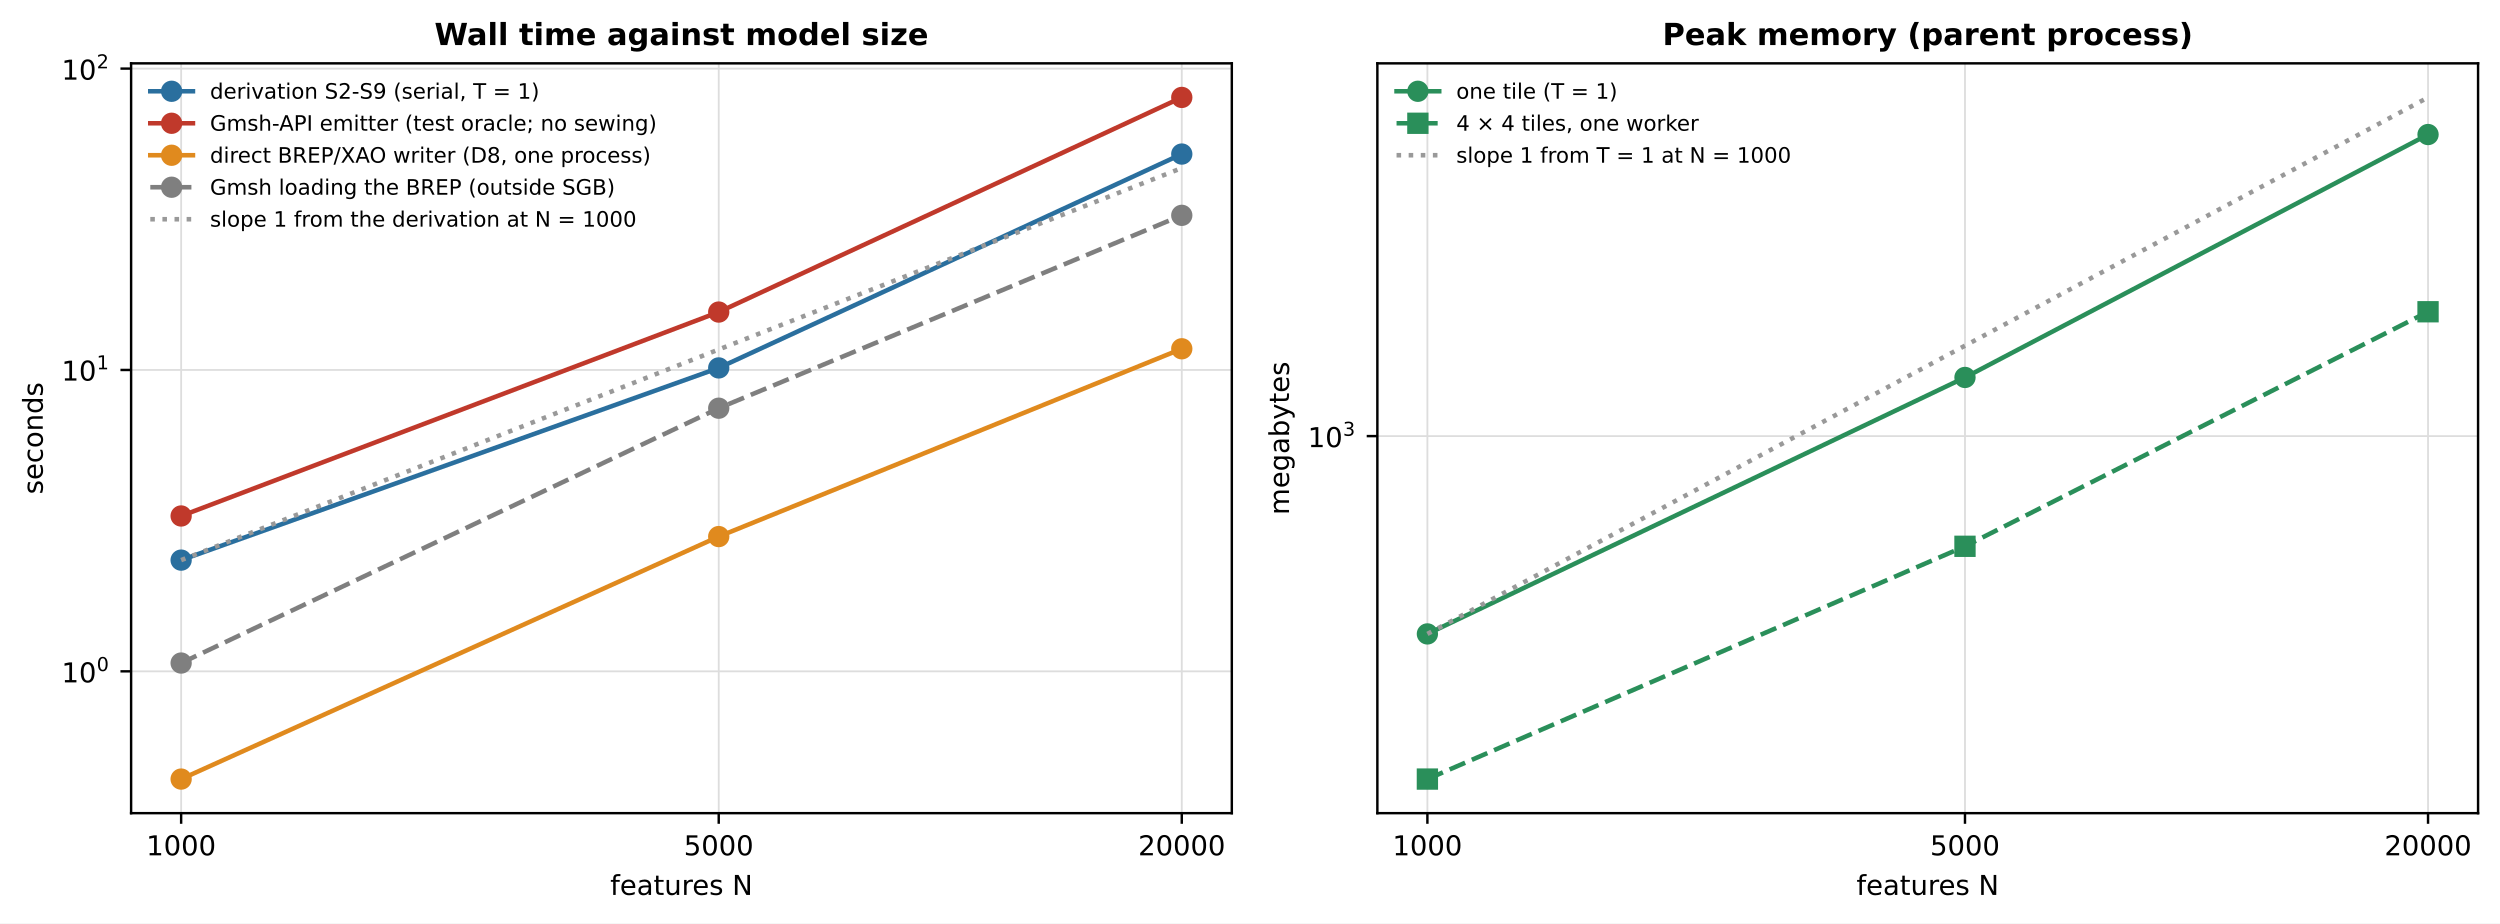
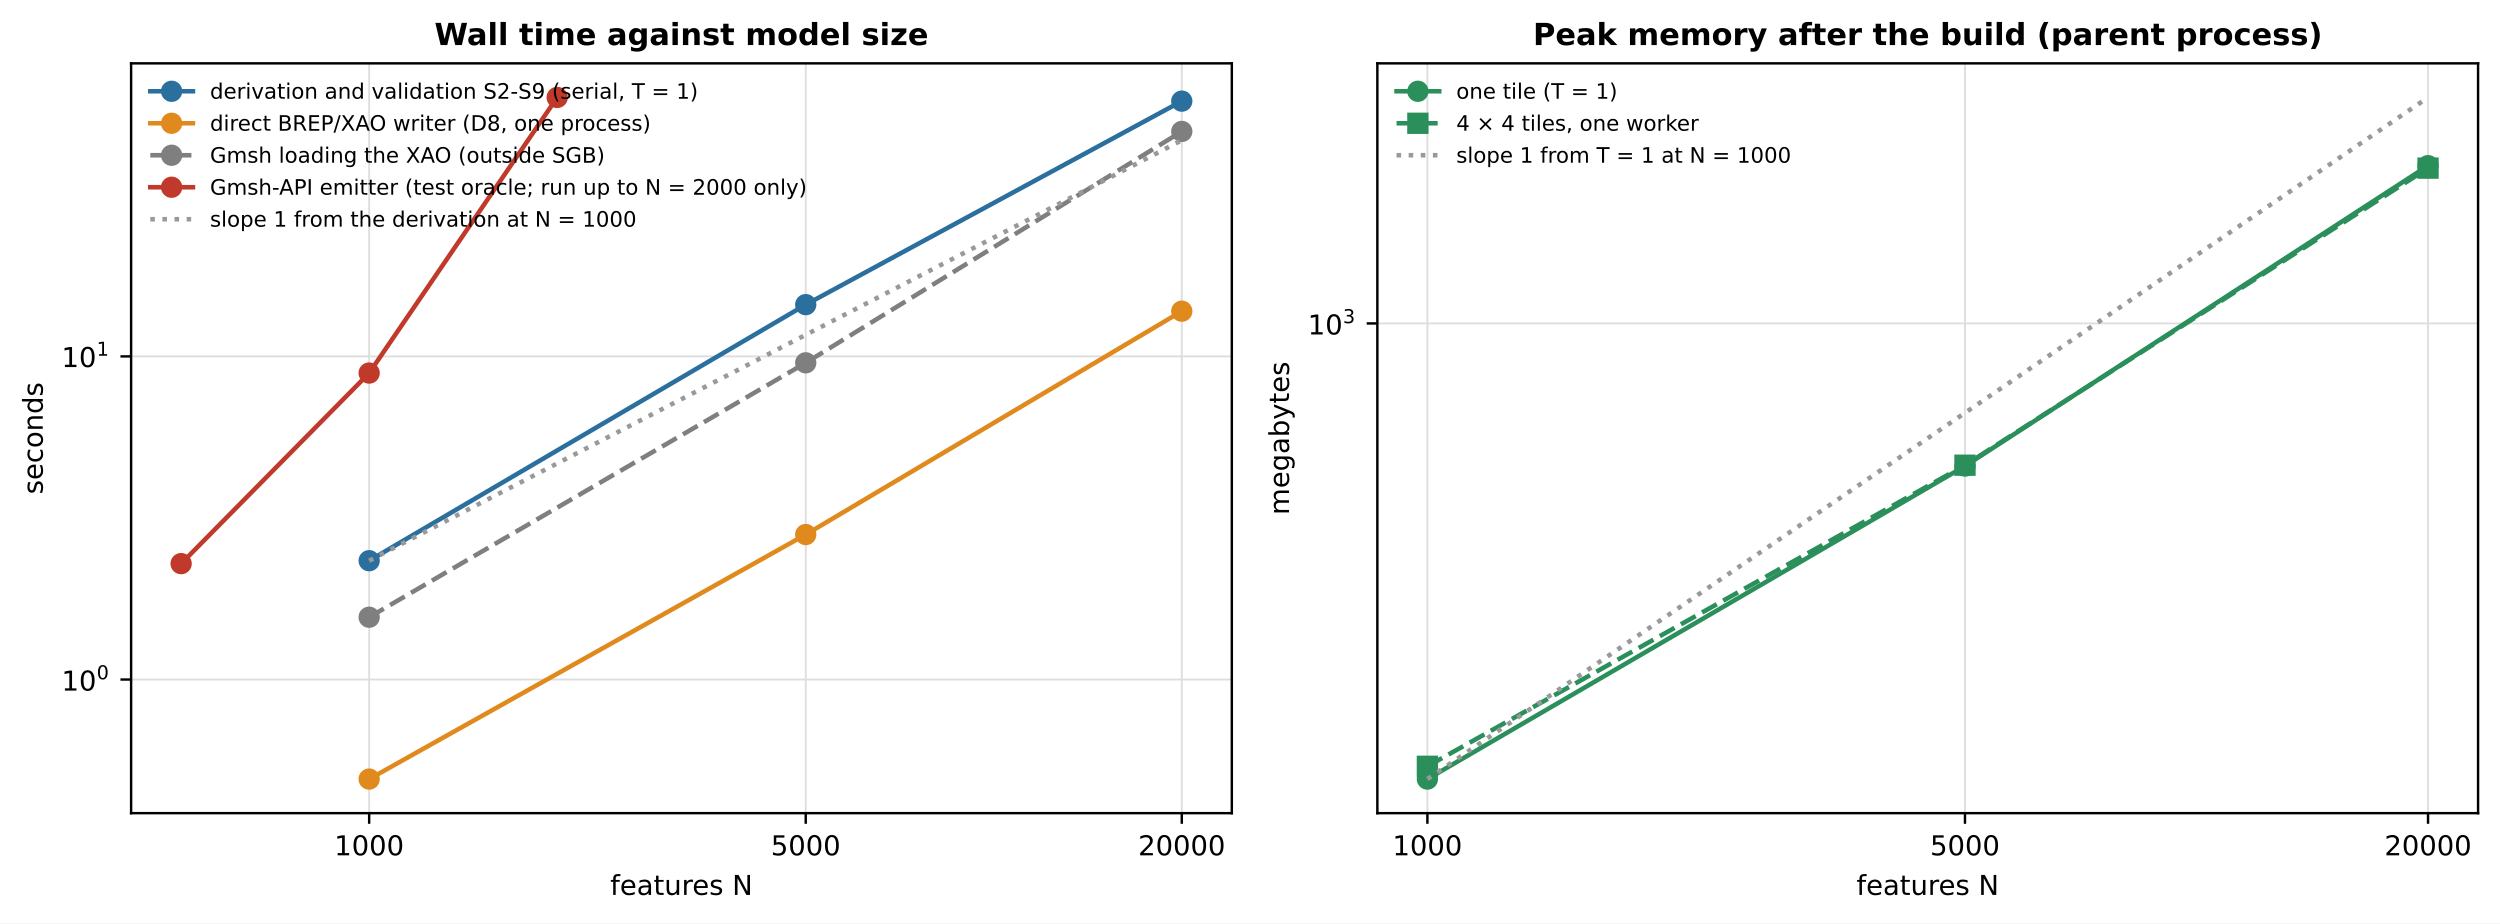
<svg xmlns="http://www.w3.org/2000/svg" xmlns:xlink="http://www.w3.org/1999/xlink" width="820.737pt" height="303.157pt" viewBox="0 0 820.737 303.157" version="1.1">
  <defs>
    <style type="text/css">*{stroke-linejoin: round; stroke-linecap: butt}</style>
  </defs>
  <g id="figure_1">
    <g id="patch_1">
      <path d="M 0 303.157  L 820.737 303.157  L 820.737 0  L 0 0  z " style="fill: #ffffff" />
    </g>
    <g id="axes_1">
      <g id="patch_2">
        <path d="M 43.041 266.956  L 404.397 266.956  L 404.397 20.798  L 43.041 20.798  z " style="fill: #ffffff" />
      </g>
      <g id="matplotlib.axis_1">
        <g id="xtick_1">
          <g id="line2d_1">
-             <path d="M 59.466 266.956  L 59.466 20.798  " clip-path="url(#p32ed7cb474)" style="fill: none; stroke: #dddddd; stroke-width: 0.6; stroke-linecap: square" />
+             <path d="M 121.193 266.956  L 121.193 20.798  " clip-path="url(#p4e8d48bef8)" style="fill: none; stroke: #dddddd; stroke-width: 0.6; stroke-linecap: square" />
          </g>
          <g id="line2d_2">
            <defs>
-               <path id="ma8ace9fded" d="M 0 0  L 0 3.5  " style="stroke: #000000; stroke-width: 0.8" />
+               <path id="me47e3ac407" d="M 0 0  L 0 3.5  " style="stroke: #000000; stroke-width: 0.8" />
            </defs>
            <g>
-               <use xlink:href="#ma8ace9fded" x="59.466" y="266.956" style="stroke: #000000; stroke-width: 0.8" />
+               <use xlink:href="#me47e3ac407" x="121.193" y="266.956" style="stroke: #000000; stroke-width: 0.8" />
            </g>
          </g>
          <g id="text_1">
-             <text style="font-size: 9px; font-family: 'DejaVu Sans', 'Bitstream Vera Sans', 'Computer Modern Sans Serif', 'Lucida Grande', 'Verdana', 'Geneva', 'Lucid', 'Arial', 'Helvetica', 'Avant Garde', sans-serif; text-anchor: middle" x="59.466" y="280.794" transform="rotate(-0 59.46598 280.7942)">1000</text>
+             <text style="font-size: 9px; font-family: 'DejaVu Sans', 'Bitstream Vera Sans', 'Computer Modern Sans Serif', 'Lucida Grande', 'Verdana', 'Geneva', 'Lucid', 'Arial', 'Helvetica', 'Avant Garde', sans-serif; text-anchor: middle" x="121.193" y="280.794" transform="rotate(-0 121.1928 280.7942)">1000</text>
          </g>
        </g>
        <g id="xtick_2">
          <g id="line2d_3">
-             <path d="M 235.954 266.956  L 235.954 20.798  " clip-path="url(#p32ed7cb474)" style="fill: none; stroke: #dddddd; stroke-width: 0.6; stroke-linecap: square" />
+             <path d="M 264.518 266.956  L 264.518 20.798  " clip-path="url(#p4e8d48bef8)" style="fill: none; stroke: #dddddd; stroke-width: 0.6; stroke-linecap: square" />
          </g>
          <g id="line2d_4">
            <g>
-               <use xlink:href="#ma8ace9fded" x="235.954" y="266.956" style="stroke: #000000; stroke-width: 0.8" />
+               <use xlink:href="#me47e3ac407" x="264.518" y="266.956" style="stroke: #000000; stroke-width: 0.8" />
            </g>
          </g>
          <g id="text_2">
-             <text style="font-size: 9px; font-family: 'DejaVu Sans', 'Bitstream Vera Sans', 'Computer Modern Sans Serif', 'Lucida Grande', 'Verdana', 'Geneva', 'Lucid', 'Arial', 'Helvetica', 'Avant Garde', sans-serif; text-anchor: middle" x="235.954" y="280.794" transform="rotate(-0 235.9535 280.7942)">5000</text>
+             <text style="font-size: 9px; font-family: 'DejaVu Sans', 'Bitstream Vera Sans', 'Computer Modern Sans Serif', 'Lucida Grande', 'Verdana', 'Geneva', 'Lucid', 'Arial', 'Helvetica', 'Avant Garde', sans-serif; text-anchor: middle" x="264.518" y="280.794" transform="rotate(-0 264.518 280.7942)">5000</text>
          </g>
        </g>
        <g id="xtick_3">
          <g id="line2d_5">
-             <path d="M 387.972 266.956  L 387.972 20.798  " clip-path="url(#p32ed7cb474)" style="fill: none; stroke: #dddddd; stroke-width: 0.6; stroke-linecap: square" />
+             <path d="M 387.972 266.956  L 387.972 20.798  " clip-path="url(#p4e8d48bef8)" style="fill: none; stroke: #dddddd; stroke-width: 0.6; stroke-linecap: square" />
          </g>
          <g id="line2d_6">
            <g>
-               <use xlink:href="#ma8ace9fded" x="387.972" y="266.956" style="stroke: #000000; stroke-width: 0.8" />
+               <use xlink:href="#me47e3ac407" x="387.972" y="266.956" style="stroke: #000000; stroke-width: 0.8" />
            </g>
          </g>
          <g id="text_3">
            <text style="font-size: 9px; font-family: 'DejaVu Sans', 'Bitstream Vera Sans', 'Computer Modern Sans Serif', 'Lucida Grande', 'Verdana', 'Geneva', 'Lucid', 'Arial', 'Helvetica', 'Avant Garde', sans-serif; text-anchor: middle" x="387.972" y="280.794" transform="rotate(-0 387.9716 280.7942)">20000</text>
          </g>
        </g>
        <g id="text_4">
          <text style="font-size: 9px; font-family: 'DejaVu Sans', 'Bitstream Vera Sans', 'Computer Modern Sans Serif', 'Lucida Grande', 'Verdana', 'Geneva', 'Lucid', 'Arial', 'Helvetica', 'Avant Garde', sans-serif; text-anchor: middle" x="223.719" y="293.795" transform="rotate(-0 223.7188 293.7949)">features N</text>
        </g>
      </g>
      <g id="matplotlib.axis_2">
        <g id="ytick_1">
          <g id="line2d_7">
-             <path d="M 43.041 220.395  L 404.397 220.395  " clip-path="url(#p32ed7cb474)" style="fill: none; stroke: #dddddd; stroke-width: 0.6; stroke-linecap: square" />
+             <path d="M 43.041 223.088  L 404.397 223.088  " clip-path="url(#p4e8d48bef8)" style="fill: none; stroke: #dddddd; stroke-width: 0.6; stroke-linecap: square" />
          </g>
          <g id="line2d_8">
            <defs>
-               <path id="me4c0e5783c" d="M 0 0  L -3.5 0  " style="stroke: #000000; stroke-width: 0.8" />
+               <path id="m1ce83f6307" d="M 0 0  L -3.5 0  " style="stroke: #000000; stroke-width: 0.8" />
            </defs>
            <g>
-               <use xlink:href="#me4c0e5783c" x="43.041" y="220.395" style="stroke: #000000; stroke-width: 0.8" />
+               <use xlink:href="#m1ce83f6307" x="43.041" y="223.088" style="stroke: #000000; stroke-width: 0.8" />
            </g>
          </g>
          <g id="text_5">
-             <g transform="translate(20.2007 224.6247)">
+             <g transform="translate(20.2007 227.3185)">
              <text>
                <tspan x="0" y="-0.602" style="font-size: 9px; font-family: 'DejaVu Sans'">1</tspan>
                <tspan x="5.726" y="-0.602" style="font-size: 9px; font-family: 'DejaVu Sans'">0</tspan>
                <tspan x="11.538" y="-4.319" style="font-size: 6.3px; font-family: 'DejaVu Sans'">0</tspan>
              </text>
            </g>
          </g>
        </g>
        <g id="ytick_2">
          <g id="line2d_9">
-             <path d="M 43.041 121.46  L 404.397 121.46  " clip-path="url(#p32ed7cb474)" style="fill: none; stroke: #dddddd; stroke-width: 0.6; stroke-linecap: square" />
+             <path d="M 43.041 117  L 404.397 117  " clip-path="url(#p4e8d48bef8)" style="fill: none; stroke: #dddddd; stroke-width: 0.6; stroke-linecap: square" />
          </g>
          <g id="line2d_10">
            <g>
-               <use xlink:href="#me4c0e5783c" x="43.041" y="121.46" style="stroke: #000000; stroke-width: 0.8" />
+               <use xlink:href="#m1ce83f6307" x="43.041" y="117" style="stroke: #000000; stroke-width: 0.8" />
            </g>
          </g>
          <g id="text_6">
-             <g transform="translate(20.2007 125.6452)">
+             <g transform="translate(20.2007 121.1853)">
              <text>
                <tspan x="0" y="-0.689" style="font-size: 9px; font-family: 'DejaVu Sans'">1</tspan>
                <tspan x="5.726" y="-0.689" style="font-size: 9px; font-family: 'DejaVu Sans'">0</tspan>
                <tspan x="11.538" y="-4.406" style="font-size: 6.3px; font-family: 'DejaVu Sans'">1</tspan>
              </text>
            </g>
          </g>
        </g>
-         <g id="ytick_3">
-           <g id="line2d_11">
-             <path d="M 43.041 22.526  L 404.397 22.526  " clip-path="url(#p32ed7cb474)" style="fill: none; stroke: #dddddd; stroke-width: 0.6; stroke-linecap: square" />
-           </g>
-           <g id="line2d_12">
-             <g>
-               <use xlink:href="#me4c0e5783c" x="43.041" y="22.526" style="stroke: #000000; stroke-width: 0.8" />
-             </g>
-           </g>
-           <g id="text_7">
-             <g transform="translate(20.2007 26.75572)">
-               <text>
-                 <tspan x="0" y="-0.602" style="font-size: 9px; font-family: 'DejaVu Sans'">1</tspan>
-                 <tspan x="5.726" y="-0.602" style="font-size: 9px; font-family: 'DejaVu Sans'">0</tspan>
-                 <tspan x="11.538" y="-4.319" style="font-size: 6.3px; font-family: 'DejaVu Sans'">2</tspan>
-               </text>
-             </g>
-           </g>
-         </g>
-         <g id="text_8">
+         <g id="text_7">
          <text style="font-size: 9px; font-family: 'DejaVu Sans', 'Bitstream Vera Sans', 'Computer Modern Sans Serif', 'Lucida Grande', 'Verdana', 'Geneva', 'Lucid', 'Arial', 'Helvetica', 'Avant Garde', sans-serif; text-anchor: middle" x="14.039" y="143.877" transform="rotate(-90 14.03859 143.8774)">seconds</text>
        </g>
      </g>
+       <g id="line2d_11">
+         <path d="M 121.193 184.077  L 264.518 100.012  L 387.972 33.202  " clip-path="url(#p4e8d48bef8)" style="fill: none; stroke: #2a6f9e; stroke-width: 1.5; stroke-linecap: square" />
+         <defs>
+           <path id="m3294ed3340" d="M 0 3  C 0.796 3 1.559 2.684 2.121 2.121  C 2.684 1.559 3 0.796 3 0  C 3 -0.796 2.684 -1.559 2.121 -2.121  C 1.559 -2.684 0.796 -3 0 -3  C -0.796 -3 -1.559 -2.684 -2.121 -2.121  C -2.684 -1.559 -3 -0.796 -3 0  C -3 0.796 -2.684 1.559 -2.121 2.121  C -1.559 2.684 -0.796 3 0 3  z " style="stroke: #2a6f9e" />
+         </defs>
+         <g clip-path="url(#p4e8d48bef8)">
+           <use xlink:href="#m3294ed3340" x="121.193" y="184.077" style="fill: #2a6f9e; stroke: #2a6f9e" />
+           <use xlink:href="#m3294ed3340" x="264.518" y="100.012" style="fill: #2a6f9e; stroke: #2a6f9e" />
+           <use xlink:href="#m3294ed3340" x="387.972" y="33.202" style="fill: #2a6f9e; stroke: #2a6f9e" />
+         </g>
+       </g>
+       <g id="line2d_12">
+         <path d="M 121.193 255.767  L 264.518 175.486  L 387.972 102.164  " clip-path="url(#p4e8d48bef8)" style="fill: none; stroke: #e08a1e; stroke-width: 1.5; stroke-linecap: square" />
+         <defs>
+           <path id="m793de2b192" d="M 0 3  C 0.796 3 1.559 2.684 2.121 2.121  C 2.684 1.559 3 0.796 3 0  C 3 -0.796 2.684 -1.559 2.121 -2.121  C 1.559 -2.684 0.796 -3 0 -3  C -0.796 -3 -1.559 -2.684 -2.121 -2.121  C -2.684 -1.559 -3 -0.796 -3 0  C -3 0.796 -2.684 1.559 -2.121 2.121  C -1.559 2.684 -0.796 3 0 3  z " style="stroke: #e08a1e" />
+         </defs>
+         <g clip-path="url(#p4e8d48bef8)">
+           <use xlink:href="#m793de2b192" x="121.193" y="255.767" style="fill: #e08a1e; stroke: #e08a1e" />
+           <use xlink:href="#m793de2b192" x="264.518" y="175.486" style="fill: #e08a1e; stroke: #e08a1e" />
+           <use xlink:href="#m793de2b192" x="387.972" y="102.164" style="fill: #e08a1e; stroke: #e08a1e" />
+         </g>
+       </g>
      <g id="line2d_13">
-         <path d="M 59.466 183.885  L 235.954 120.787  L 387.972 50.577  " clip-path="url(#p32ed7cb474)" style="fill: none; stroke: #2a6f9e; stroke-width: 1.5; stroke-linecap: square" />
-         <defs>
-           <path id="mea690576e9" d="M 0 3  C 0.796 3 1.559 2.684 2.121 2.121  C 2.684 1.559 3 0.796 3 0  C 3 -0.796 2.684 -1.559 2.121 -2.121  C 1.559 -2.684 0.796 -3 0 -3  C -0.796 -3 -1.559 -2.684 -2.121 -2.121  C -2.684 -1.559 -3 -0.796 -3 0  C -3 0.796 -2.684 1.559 -2.121 2.121  C -1.559 2.684 -0.796 3 0 3  z " style="stroke: #2a6f9e" />
-         </defs>
-         <g clip-path="url(#p32ed7cb474)">
-           <use xlink:href="#mea690576e9" x="59.466" y="183.885" style="fill: #2a6f9e; stroke: #2a6f9e" />
-           <use xlink:href="#mea690576e9" x="235.954" y="120.787" style="fill: #2a6f9e; stroke: #2a6f9e" />
-           <use xlink:href="#mea690576e9" x="387.972" y="50.577" style="fill: #2a6f9e; stroke: #2a6f9e" />
+         <path d="M 121.193 202.63  L 264.518 119.107  L 387.972 43.153  " clip-path="url(#p4e8d48bef8)" style="fill: none; stroke-dasharray: 5.55,2.4; stroke-dashoffset: 0; stroke: #7f7f7f; stroke-width: 1.5" />
+         <defs>
+           <path id="m5476141b79" d="M 0 3  C 0.796 3 1.559 2.684 2.121 2.121  C 2.684 1.559 3 0.796 3 0  C 3 -0.796 2.684 -1.559 2.121 -2.121  C 1.559 -2.684 0.796 -3 0 -3  C -0.796 -3 -1.559 -2.684 -2.121 -2.121  C -2.684 -1.559 -3 -0.796 -3 0  C -3 0.796 -2.684 1.559 -2.121 2.121  C -1.559 2.684 -0.796 3 0 3  z " style="stroke: #7f7f7f" />
+         </defs>
+         <g clip-path="url(#p4e8d48bef8)">
+           <use xlink:href="#m5476141b79" x="121.193" y="202.63" style="fill: #7f7f7f; stroke: #7f7f7f" />
+           <use xlink:href="#m5476141b79" x="264.518" y="119.107" style="fill: #7f7f7f; stroke: #7f7f7f" />
+           <use xlink:href="#m5476141b79" x="387.972" y="43.153" style="fill: #7f7f7f; stroke: #7f7f7f" />
        </g>
      </g>
      <g id="line2d_14">
-         <path d="M 59.466 169.396  L 235.954 102.447  L 387.972 31.987  " clip-path="url(#p32ed7cb474)" style="fill: none; stroke: #c0392b; stroke-width: 1.5; stroke-linecap: square" />
-         <defs>
-           <path id="mb4208efff4" d="M 0 3  C 0.796 3 1.559 2.684 2.121 2.121  C 2.684 1.559 3 0.796 3 0  C 3 -0.796 2.684 -1.559 2.121 -2.121  C 1.559 -2.684 0.796 -3 0 -3  C -0.796 -3 -1.559 -2.684 -2.121 -2.121  C -2.684 -1.559 -3 -0.796 -3 0  C -3 0.796 -2.684 1.559 -2.121 2.121  C -1.559 2.684 -0.796 3 0 3  z " style="stroke: #c0392b" />
-         </defs>
-         <g clip-path="url(#p32ed7cb474)">
-           <use xlink:href="#mb4208efff4" x="59.466" y="169.396" style="fill: #c0392b; stroke: #c0392b" />
-           <use xlink:href="#mb4208efff4" x="235.954" y="102.447" style="fill: #c0392b; stroke: #c0392b" />
-           <use xlink:href="#mb4208efff4" x="387.972" y="31.987" style="fill: #c0392b; stroke: #c0392b" />
+         <path d="M 59.466 185.035  L 121.193 122.473  L 182.92 31.987  " clip-path="url(#p4e8d48bef8)" style="fill: none; stroke: #c0392b; stroke-width: 1.5; stroke-linecap: square" />
+         <defs>
+           <path id="m96e3af0c3d" d="M 0 3  C 0.796 3 1.559 2.684 2.121 2.121  C 2.684 1.559 3 0.796 3 0  C 3 -0.796 2.684 -1.559 2.121 -2.121  C 1.559 -2.684 0.796 -3 0 -3  C -0.796 -3 -1.559 -2.684 -2.121 -2.121  C -2.684 -1.559 -3 -0.796 -3 0  C -3 0.796 -2.684 1.559 -2.121 2.121  C -1.559 2.684 -0.796 3 0 3  z " style="stroke: #c0392b" />
+         </defs>
+         <g clip-path="url(#p4e8d48bef8)">
+           <use xlink:href="#m96e3af0c3d" x="59.466" y="185.035" style="fill: #c0392b; stroke: #c0392b" />
+           <use xlink:href="#m96e3af0c3d" x="121.193" y="122.473" style="fill: #c0392b; stroke: #c0392b" />
+           <use xlink:href="#m96e3af0c3d" x="182.92" y="31.987" style="fill: #c0392b; stroke: #c0392b" />
        </g>
      </g>
      <g id="line2d_15">
-         <path d="M 59.466 255.767  L 235.954 176.155  L 387.972 114.502  " clip-path="url(#p32ed7cb474)" style="fill: none; stroke: #e08a1e; stroke-width: 1.5; stroke-linecap: square" />
-         <defs>
-           <path id="m6b8633bc88" d="M 0 3  C 0.796 3 1.559 2.684 2.121 2.121  C 2.684 1.559 3 0.796 3 0  C 3 -0.796 2.684 -1.559 2.121 -2.121  C 1.559 -2.684 0.796 -3 0 -3  C -0.796 -3 -1.559 -2.684 -2.121 -2.121  C -2.684 -1.559 -3 -0.796 -3 0  C -3 0.796 -2.684 1.559 -2.121 2.121  C -1.559 2.684 -0.796 3 0 3  z " style="stroke: #e08a1e" />
-         </defs>
-         <g clip-path="url(#p32ed7cb474)">
-           <use xlink:href="#m6b8633bc88" x="59.466" y="255.767" style="fill: #e08a1e; stroke: #e08a1e" />
-           <use xlink:href="#m6b8633bc88" x="235.954" y="176.155" style="fill: #e08a1e; stroke: #e08a1e" />
-           <use xlink:href="#m6b8633bc88" x="387.972" y="114.502" style="fill: #e08a1e; stroke: #e08a1e" />
-         </g>
-       </g>
-       <g id="line2d_16">
-         <path d="M 59.466 217.674  L 235.954 134.014  L 387.972 70.697  " clip-path="url(#p32ed7cb474)" style="fill: none; stroke-dasharray: 5.55,2.4; stroke-dashoffset: 0; stroke: #7f7f7f; stroke-width: 1.5" />
-         <defs>
-           <path id="m45c4dced81" d="M 0 3  C 0.796 3 1.559 2.684 2.121 2.121  C 2.684 1.559 3 0.796 3 0  C 3 -0.796 2.684 -1.559 2.121 -2.121  C 1.559 -2.684 0.796 -3 0 -3  C -0.796 -3 -1.559 -2.684 -2.121 -2.121  C -2.684 -1.559 -3 -0.796 -3 0  C -3 0.796 -2.684 1.559 -2.121 2.121  C -1.559 2.684 -0.796 3 0 3  z " style="stroke: #7f7f7f" />
-         </defs>
-         <g clip-path="url(#p32ed7cb474)">
-           <use xlink:href="#m45c4dced81" x="59.466" y="217.674" style="fill: #7f7f7f; stroke: #7f7f7f" />
-           <use xlink:href="#m45c4dced81" x="235.954" y="134.014" style="fill: #7f7f7f; stroke: #7f7f7f" />
-           <use xlink:href="#m45c4dced81" x="387.972" y="70.697" style="fill: #7f7f7f; stroke: #7f7f7f" />
-         </g>
-       </g>
-       <g id="line2d_17">
-         <path d="M 59.466 183.885  L 235.954 114.733  L 387.972 55.168  " clip-path="url(#p32ed7cb474)" style="fill: none; stroke-dasharray: 1.5,2.475; stroke-dashoffset: 0; stroke: #999999; stroke-width: 1.5" />
+         <path d="M 121.193 184.077  L 264.518 109.924  L 387.972 46.053  " clip-path="url(#p4e8d48bef8)" style="fill: none; stroke-dasharray: 1.5,2.475; stroke-dashoffset: 0; stroke: #999999; stroke-width: 1.5" />
      </g>
      <g id="patch_3">
        <path d="M 43.041 266.956  L 43.041 20.798  " style="fill: none; stroke: #000000; stroke-width: 0.8; stroke-linejoin: miter; stroke-linecap: square" />
      </g>
      <g id="patch_4">
        <path d="M 404.397 266.956  L 404.397 20.798  " style="fill: none; stroke: #000000; stroke-width: 0.8; stroke-linejoin: miter; stroke-linecap: square" />
      </g>
      <g id="patch_5">
        <path d="M 43.041 266.956  L 404.397 266.956  " style="fill: none; stroke: #000000; stroke-width: 0.8; stroke-linejoin: miter; stroke-linecap: square" />
      </g>
      <g id="patch_6">
        <path d="M 43.041 20.798  L 404.397 20.798  " style="fill: none; stroke: #000000; stroke-width: 0.8; stroke-linejoin: miter; stroke-linecap: square" />
      </g>
-       <g id="text_9">
+       <g id="text_8">
        <text style="font-weight: 700; font-size: 10px; font-family: 'DejaVu Sans', 'Bitstream Vera Sans', 'Computer Modern Sans Serif', 'Lucida Grande', 'Verdana', 'Geneva', 'Lucid', 'Arial', 'Helvetica', 'Avant Garde', sans-serif; text-anchor: middle" x="223.719" y="14.798" transform="rotate(-0 223.7188 14.79844)">Wall time against model size</text>
      </g>
      <g id="legend_1">
+         <g id="line2d_16">
+           <path d="M 49.341 29.967  L 56.341 29.967  L 63.341 29.967  " style="fill: none; stroke: #2a6f9e; stroke-width: 1.5; stroke-linecap: square" />
+           <g>
+             <use xlink:href="#m3294ed3340" x="56.341" y="29.967" style="fill: #2a6f9e; stroke: #2a6f9e" />
+           </g>
+         </g>
+         <g id="text_9">
+           <text style="font-size: 7px; font-family: 'DejaVu Sans', 'Bitstream Vera Sans', 'Computer Modern Sans Serif', 'Lucida Grande', 'Verdana', 'Geneva', 'Lucid', 'Arial', 'Helvetica', 'Avant Garde', sans-serif; text-anchor: start" x="68.941" y="32.417" transform="rotate(-0 68.9407 32.41734)">derivation and validation S2-S9 (serial, T = 1)</text>
+         </g>
+         <g id="line2d_17">
+           <path d="M 49.341 40.468  L 56.341 40.468  L 63.341 40.468  " style="fill: none; stroke: #e08a1e; stroke-width: 1.5; stroke-linecap: square" />
+           <g>
+             <use xlink:href="#m793de2b192" x="56.341" y="40.468" style="fill: #e08a1e; stroke: #e08a1e" />
+           </g>
+         </g>
+         <g id="text_10">
+           <text style="font-size: 7px; font-family: 'DejaVu Sans', 'Bitstream Vera Sans', 'Computer Modern Sans Serif', 'Lucida Grande', 'Verdana', 'Geneva', 'Lucid', 'Arial', 'Helvetica', 'Avant Garde', sans-serif; text-anchor: start" x="68.941" y="42.918" transform="rotate(-0 68.9407 42.91789)">direct BREP/XAO writer (D8, one process)</text>
+         </g>
        <g id="line2d_18">
-           <path d="M 49.341 29.967  L 56.341 29.967  L 63.341 29.967  " style="fill: none; stroke: #2a6f9e; stroke-width: 1.5; stroke-linecap: square" />
-           <g>
-             <use xlink:href="#mea690576e9" x="56.341" y="29.967" style="fill: #2a6f9e; stroke: #2a6f9e" />
-           </g>
-         </g>
-         <g id="text_10">
-           <text style="font-size: 7px; font-family: 'DejaVu Sans', 'Bitstream Vera Sans', 'Computer Modern Sans Serif', 'Lucida Grande', 'Verdana', 'Geneva', 'Lucid', 'Arial', 'Helvetica', 'Avant Garde', sans-serif; text-anchor: start" x="68.941" y="32.417" transform="rotate(-0 68.9407 32.41734)">derivation S2-S9 (serial, T = 1)</text>
+           <path d="M 49.341 50.968  L 56.341 50.968  L 63.341 50.968  " style="fill: none; stroke-dasharray: 5.55,2.4; stroke-dashoffset: 0; stroke: #7f7f7f; stroke-width: 1.5" />
+           <g>
+             <use xlink:href="#m5476141b79" x="56.341" y="50.968" style="fill: #7f7f7f; stroke: #7f7f7f" />
+           </g>
+         </g>
+         <g id="text_11">
+           <text style="font-size: 7px; font-family: 'DejaVu Sans', 'Bitstream Vera Sans', 'Computer Modern Sans Serif', 'Lucida Grande', 'Verdana', 'Geneva', 'Lucid', 'Arial', 'Helvetica', 'Avant Garde', sans-serif; text-anchor: start" x="68.941" y="53.418" transform="rotate(-0 68.9407 53.41844)">Gmsh loading the XAO (outside SGB)</text>
        </g>
        <g id="line2d_19">
-           <path d="M 49.341 40.468  L 56.341 40.468  L 63.341 40.468  " style="fill: none; stroke: #c0392b; stroke-width: 1.5; stroke-linecap: square" />
-           <g>
-             <use xlink:href="#mb4208efff4" x="56.341" y="40.468" style="fill: #c0392b; stroke: #c0392b" />
-           </g>
-         </g>
-         <g id="text_11">
-           <text style="font-size: 7px; font-family: 'DejaVu Sans', 'Bitstream Vera Sans', 'Computer Modern Sans Serif', 'Lucida Grande', 'Verdana', 'Geneva', 'Lucid', 'Arial', 'Helvetica', 'Avant Garde', sans-serif; text-anchor: start" x="68.941" y="42.918" transform="rotate(-0 68.9407 42.91789)">Gmsh-API emitter (test oracle; no sewing)</text>
+           <path d="M 49.341 61.469  L 56.341 61.469  L 63.341 61.469  " style="fill: none; stroke: #c0392b; stroke-width: 1.5; stroke-linecap: square" />
+           <g>
+             <use xlink:href="#m96e3af0c3d" x="56.341" y="61.469" style="fill: #c0392b; stroke: #c0392b" />
+           </g>
+         </g>
+         <g id="text_12">
+           <text style="font-size: 7px; font-family: 'DejaVu Sans', 'Bitstream Vera Sans', 'Computer Modern Sans Serif', 'Lucida Grande', 'Verdana', 'Geneva', 'Lucid', 'Arial', 'Helvetica', 'Avant Garde', sans-serif; text-anchor: start" x="68.941" y="63.919" transform="rotate(-0 68.9407 63.91898)">Gmsh-API emitter (test oracle; run up to N = 2000 only)</text>
        </g>
        <g id="line2d_20">
-           <path d="M 49.341 50.968  L 56.341 50.968  L 63.341 50.968  " style="fill: none; stroke: #e08a1e; stroke-width: 1.5; stroke-linecap: square" />
-           <g>
-             <use xlink:href="#m6b8633bc88" x="56.341" y="50.968" style="fill: #e08a1e; stroke: #e08a1e" />
-           </g>
-         </g>
-         <g id="text_12">
-           <text style="font-size: 7px; font-family: 'DejaVu Sans', 'Bitstream Vera Sans', 'Computer Modern Sans Serif', 'Lucida Grande', 'Verdana', 'Geneva', 'Lucid', 'Arial', 'Helvetica', 'Avant Garde', sans-serif; text-anchor: start" x="68.941" y="53.418" transform="rotate(-0 68.9407 53.41844)">direct BREP/XAO writer (D8, one process)</text>
-         </g>
-         <g id="line2d_21">
-           <path d="M 49.341 61.469  L 56.341 61.469  L 63.341 61.469  " style="fill: none; stroke-dasharray: 5.55,2.4; stroke-dashoffset: 0; stroke: #7f7f7f; stroke-width: 1.5" />
-           <g>
-             <use xlink:href="#m45c4dced81" x="56.341" y="61.469" style="fill: #7f7f7f; stroke: #7f7f7f" />
-           </g>
+           <path d="M 49.341 71.97  L 56.341 71.97  L 63.341 71.97  " style="fill: none; stroke-dasharray: 1.5,2.475; stroke-dashoffset: 0; stroke: #999999; stroke-width: 1.5" />
        </g>
        <g id="text_13">
-           <text style="font-size: 7px; font-family: 'DejaVu Sans', 'Bitstream Vera Sans', 'Computer Modern Sans Serif', 'Lucida Grande', 'Verdana', 'Geneva', 'Lucid', 'Arial', 'Helvetica', 'Avant Garde', sans-serif; text-anchor: start" x="68.941" y="63.919" transform="rotate(-0 68.9407 63.91898)">Gmsh loading the BREP (outside SGB)</text>
-         </g>
-         <g id="line2d_22">
-           <path d="M 49.341 71.97  L 56.341 71.97  L 63.341 71.97  " style="fill: none; stroke-dasharray: 1.5,2.475; stroke-dashoffset: 0; stroke: #999999; stroke-width: 1.5" />
-         </g>
-         <g id="text_14">
          <text style="font-size: 7px; font-family: 'DejaVu Sans', 'Bitstream Vera Sans', 'Computer Modern Sans Serif', 'Lucida Grande', 'Verdana', 'Geneva', 'Lucid', 'Arial', 'Helvetica', 'Avant Garde', sans-serif; text-anchor: start" x="68.941" y="74.42" transform="rotate(-0 68.9407 74.41953)">slope 1 from the derivation at N = 1000</text>
        </g>
      </g>
    </g>
    <g id="axes_2">
      <g id="patch_7">
        <path d="M 452.181 266.956  L 813.537 266.956  L 813.537 20.798  L 452.181 20.798  z " style="fill: #ffffff" />
      </g>
      <g id="matplotlib.axis_3">
        <g id="xtick_4">
+           <g id="line2d_21">
+             <path d="M 468.606 266.956  L 468.606 20.798  " clip-path="url(#pd73aae08ea)" style="fill: none; stroke: #dddddd; stroke-width: 0.6; stroke-linecap: square" />
+           </g>
+           <g id="line2d_22">
+             <g>
+               <use xlink:href="#me47e3ac407" x="468.606" y="266.956" style="stroke: #000000; stroke-width: 0.8" />
+             </g>
+           </g>
+           <g id="text_14">
+             <text style="font-size: 9px; font-family: 'DejaVu Sans', 'Bitstream Vera Sans', 'Computer Modern Sans Serif', 'Lucida Grande', 'Verdana', 'Geneva', 'Lucid', 'Arial', 'Helvetica', 'Avant Garde', sans-serif; text-anchor: middle" x="468.606" y="280.794" transform="rotate(-0 468.606 280.7942)">1000</text>
+           </g>
+         </g>
+         <g id="xtick_5">
          <g id="line2d_23">
-             <path d="M 468.606 266.956  L 468.606 20.798  " clip-path="url(#p4cdcc4542c)" style="fill: none; stroke: #dddddd; stroke-width: 0.6; stroke-linecap: square" />
+             <path d="M 645.094 266.956  L 645.094 20.798  " clip-path="url(#pd73aae08ea)" style="fill: none; stroke: #dddddd; stroke-width: 0.6; stroke-linecap: square" />
          </g>
          <g id="line2d_24">
            <g>
-               <use xlink:href="#ma8ace9fded" x="468.606" y="266.956" style="stroke: #000000; stroke-width: 0.8" />
+               <use xlink:href="#me47e3ac407" x="645.094" y="266.956" style="stroke: #000000; stroke-width: 0.8" />
            </g>
          </g>
          <g id="text_15">
-             <text style="font-size: 9px; font-family: 'DejaVu Sans', 'Bitstream Vera Sans', 'Computer Modern Sans Serif', 'Lucida Grande', 'Verdana', 'Geneva', 'Lucid', 'Arial', 'Helvetica', 'Avant Garde', sans-serif; text-anchor: middle" x="468.606" y="280.794" transform="rotate(-0 468.606 280.7942)">1000</text>
-           </g>
-         </g>
-         <g id="xtick_5">
+             <text style="font-size: 9px; font-family: 'DejaVu Sans', 'Bitstream Vera Sans', 'Computer Modern Sans Serif', 'Lucida Grande', 'Verdana', 'Geneva', 'Lucid', 'Arial', 'Helvetica', 'Avant Garde', sans-serif; text-anchor: middle" x="645.094" y="280.794" transform="rotate(-0 645.0935 280.7942)">5000</text>
+           </g>
+         </g>
+         <g id="xtick_6">
          <g id="line2d_25">
-             <path d="M 645.094 266.956  L 645.094 20.798  " clip-path="url(#p4cdcc4542c)" style="fill: none; stroke: #dddddd; stroke-width: 0.6; stroke-linecap: square" />
+             <path d="M 797.112 266.956  L 797.112 20.798  " clip-path="url(#pd73aae08ea)" style="fill: none; stroke: #dddddd; stroke-width: 0.6; stroke-linecap: square" />
          </g>
          <g id="line2d_26">
            <g>
-               <use xlink:href="#ma8ace9fded" x="645.094" y="266.956" style="stroke: #000000; stroke-width: 0.8" />
+               <use xlink:href="#me47e3ac407" x="797.112" y="266.956" style="stroke: #000000; stroke-width: 0.8" />
            </g>
          </g>
          <g id="text_16">
-             <text style="font-size: 9px; font-family: 'DejaVu Sans', 'Bitstream Vera Sans', 'Computer Modern Sans Serif', 'Lucida Grande', 'Verdana', 'Geneva', 'Lucid', 'Arial', 'Helvetica', 'Avant Garde', sans-serif; text-anchor: middle" x="645.094" y="280.794" transform="rotate(-0 645.0935 280.7942)">5000</text>
-           </g>
-         </g>
-         <g id="xtick_6">
+             <text style="font-size: 9px; font-family: 'DejaVu Sans', 'Bitstream Vera Sans', 'Computer Modern Sans Serif', 'Lucida Grande', 'Verdana', 'Geneva', 'Lucid', 'Arial', 'Helvetica', 'Avant Garde', sans-serif; text-anchor: middle" x="797.112" y="280.794" transform="rotate(-0 797.1116 280.7942)">20000</text>
+           </g>
+         </g>
+         <g id="text_17">
+           <text style="font-size: 9px; font-family: 'DejaVu Sans', 'Bitstream Vera Sans', 'Computer Modern Sans Serif', 'Lucida Grande', 'Verdana', 'Geneva', 'Lucid', 'Arial', 'Helvetica', 'Avant Garde', sans-serif; text-anchor: middle" x="632.859" y="293.795" transform="rotate(-0 632.8588 293.7949)">features N</text>
+         </g>
+       </g>
+       <g id="matplotlib.axis_4">
+         <g id="ytick_3">
          <g id="line2d_27">
-             <path d="M 797.112 266.956  L 797.112 20.798  " clip-path="url(#p4cdcc4542c)" style="fill: none; stroke: #dddddd; stroke-width: 0.6; stroke-linecap: square" />
+             <path d="M 452.181 106.183  L 813.537 106.183  " clip-path="url(#pd73aae08ea)" style="fill: none; stroke: #dddddd; stroke-width: 0.6; stroke-linecap: square" />
          </g>
          <g id="line2d_28">
            <g>
-               <use xlink:href="#ma8ace9fded" x="797.112" y="266.956" style="stroke: #000000; stroke-width: 0.8" />
-             </g>
-           </g>
-           <g id="text_17">
-             <text style="font-size: 9px; font-family: 'DejaVu Sans', 'Bitstream Vera Sans', 'Computer Modern Sans Serif', 'Lucida Grande', 'Verdana', 'Geneva', 'Lucid', 'Arial', 'Helvetica', 'Avant Garde', sans-serif; text-anchor: middle" x="797.112" y="280.794" transform="rotate(-0 797.1116 280.7942)">20000</text>
-           </g>
-         </g>
-         <g id="text_18">
-           <text style="font-size: 9px; font-family: 'DejaVu Sans', 'Bitstream Vera Sans', 'Computer Modern Sans Serif', 'Lucida Grande', 'Verdana', 'Geneva', 'Lucid', 'Arial', 'Helvetica', 'Avant Garde', sans-serif; text-anchor: middle" x="632.859" y="293.795" transform="rotate(-0 632.8588 293.7949)">features N</text>
-         </g>
-       </g>
-       <g id="matplotlib.axis_4">
-         <g id="ytick_4">
-           <g id="line2d_29">
-             <path d="M 452.181 143.164  L 813.537 143.164  " clip-path="url(#p4cdcc4542c)" style="fill: none; stroke: #dddddd; stroke-width: 0.6; stroke-linecap: square" />
-           </g>
-           <g id="line2d_30">
-             <g>
-               <use xlink:href="#me4c0e5783c" x="452.181" y="143.164" style="stroke: #000000; stroke-width: 0.8" />
-             </g>
-           </g>
-           <g id="text_19">
-             <g transform="translate(429.3407 147.3936)">
+               <use xlink:href="#m1ce83f6307" x="452.181" y="106.183" style="stroke: #000000; stroke-width: 0.8" />
+             </g>
+           </g>
+           <g id="text_18">
+             <g transform="translate(429.3407 110.4129)">
              <text>
                <tspan x="0" y="-0.602" style="font-size: 9px; font-family: 'DejaVu Sans'">1</tspan>
                <tspan x="5.726" y="-0.602" style="font-size: 9px; font-family: 'DejaVu Sans'">0</tspan>
                <tspan x="11.538" y="-4.319" style="font-size: 6.3px; font-family: 'DejaVu Sans'">3</tspan>
              </text>
            </g>
          </g>
        </g>
-         <g id="text_20">
+         <g id="text_19">
          <text style="font-size: 9px; font-family: 'DejaVu Sans', 'Bitstream Vera Sans', 'Computer Modern Sans Serif', 'Lucida Grande', 'Verdana', 'Geneva', 'Lucid', 'Arial', 'Helvetica', 'Avant Garde', sans-serif; text-anchor: middle" x="423.179" y="143.877" transform="rotate(-90 423.1786 143.8774)">megabytes</text>
        </g>
      </g>
+       <g id="line2d_29">
+         <path d="M 468.606 255.767  L 645.094 153.004  L 797.112 54.386  " clip-path="url(#pd73aae08ea)" style="fill: none; stroke: #2a8f5a; stroke-width: 1.5; stroke-linecap: square" />
+         <defs>
+           <path id="m2e82a1d72e" d="M 0 3  C 0.796 3 1.559 2.684 2.121 2.121  C 2.684 1.559 3 0.796 3 0  C 3 -0.796 2.684 -1.559 2.121 -2.121  C 1.559 -2.684 0.796 -3 0 -3  C -0.796 -3 -1.559 -2.684 -2.121 -2.121  C -2.684 -1.559 -3 -0.796 -3 0  C -3 0.796 -2.684 1.559 -2.121 2.121  C -1.559 2.684 -0.796 3 0 3  z " style="stroke: #2a8f5a" />
+         </defs>
+         <g clip-path="url(#pd73aae08ea)">
+           <use xlink:href="#m2e82a1d72e" x="468.606" y="255.767" style="fill: #2a8f5a; stroke: #2a8f5a" />
+           <use xlink:href="#m2e82a1d72e" x="645.094" y="153.004" style="fill: #2a8f5a; stroke: #2a8f5a" />
+           <use xlink:href="#m2e82a1d72e" x="797.112" y="54.386" style="fill: #2a8f5a; stroke: #2a8f5a" />
+         </g>
+       </g>
+       <g id="line2d_30">
+         <path d="M 468.606 251.571  L 645.094 152.725  L 797.112 55.201  " clip-path="url(#pd73aae08ea)" style="fill: none; stroke-dasharray: 5.55,2.4; stroke-dashoffset: 0; stroke: #2a8f5a; stroke-width: 1.5" />
+         <defs>
+           <path id="mf15f31b986" d="M -3 3  L 3 3  L 3 -3  L -3 -3  z " style="stroke: #2a8f5a; stroke-linejoin: miter" />
+         </defs>
+         <g clip-path="url(#pd73aae08ea)">
+           <use xlink:href="#mf15f31b986" x="468.606" y="251.571" style="fill: #2a8f5a; stroke: #2a8f5a; stroke-linejoin: miter" />
+           <use xlink:href="#mf15f31b986" x="645.094" y="152.725" style="fill: #2a8f5a; stroke: #2a8f5a; stroke-linejoin: miter" />
+           <use xlink:href="#mf15f31b986" x="797.112" y="55.201" style="fill: #2a8f5a; stroke: #2a8f5a; stroke-linejoin: miter" />
+         </g>
+       </g>
      <g id="line2d_31">
-         <path d="M 468.606 208.113  L 645.094 123.917  L 797.112 44.167  " clip-path="url(#p4cdcc4542c)" style="fill: none; stroke: #2a8f5a; stroke-width: 1.5; stroke-linecap: square" />
-         <defs>
-           <path id="m281f35c48d" d="M 0 3  C 0.796 3 1.559 2.684 2.121 2.121  C 2.684 1.559 3 0.796 3 0  C 3 -0.796 2.684 -1.559 2.121 -2.121  C 1.559 -2.684 0.796 -3 0 -3  C -0.796 -3 -1.559 -2.684 -2.121 -2.121  C -2.684 -1.559 -3 -0.796 -3 0  C -3 0.796 -2.684 1.559 -2.121 2.121  C -1.559 2.684 -0.796 3 0 3  z " style="stroke: #2a8f5a" />
-         </defs>
-         <g clip-path="url(#p4cdcc4542c)">
-           <use xlink:href="#m281f35c48d" x="468.606" y="208.113" style="fill: #2a8f5a; stroke: #2a8f5a" />
-           <use xlink:href="#m281f35c48d" x="645.094" y="123.917" style="fill: #2a8f5a; stroke: #2a8f5a" />
-           <use xlink:href="#m281f35c48d" x="797.112" y="44.167" style="fill: #2a8f5a; stroke: #2a8f5a" />
-         </g>
-       </g>
-       <g id="line2d_32">
-         <path d="M 468.606 255.767  L 645.094 179.347  L 797.112 102.347  " clip-path="url(#p4cdcc4542c)" style="fill: none; stroke-dasharray: 5.55,2.4; stroke-dashoffset: 0; stroke: #2a8f5a; stroke-width: 1.5" />
-         <defs>
-           <path id="m39c38f1b1a" d="M -3 3  L 3 3  L 3 -3  L -3 -3  z " style="stroke: #2a8f5a; stroke-linejoin: miter" />
-         </defs>
-         <g clip-path="url(#p4cdcc4542c)">
-           <use xlink:href="#m39c38f1b1a" x="468.606" y="255.767" style="fill: #2a8f5a; stroke: #2a8f5a; stroke-linejoin: miter" />
-           <use xlink:href="#m39c38f1b1a" x="645.094" y="179.347" style="fill: #2a8f5a; stroke: #2a8f5a; stroke-linejoin: miter" />
-           <use xlink:href="#m39c38f1b1a" x="797.112" y="102.347" style="fill: #2a8f5a; stroke: #2a8f5a; stroke-linejoin: miter" />
-         </g>
-       </g>
-       <g id="line2d_33">
-         <path d="M 468.606 208.113  L 645.094 113.491  L 797.112 31.987  " clip-path="url(#p4cdcc4542c)" style="fill: none; stroke-dasharray: 1.5,2.475; stroke-dashoffset: 0; stroke: #999999; stroke-width: 1.5" />
+         <path d="M 468.606 255.767  L 645.094 135.543  L 797.112 31.987  " clip-path="url(#pd73aae08ea)" style="fill: none; stroke-dasharray: 1.5,2.475; stroke-dashoffset: 0; stroke: #999999; stroke-width: 1.5" />
      </g>
      <g id="patch_8">
        <path d="M 452.181 266.956  L 452.181 20.798  " style="fill: none; stroke: #000000; stroke-width: 0.8; stroke-linejoin: miter; stroke-linecap: square" />
      </g>
      <g id="patch_9">
        <path d="M 813.537 266.956  L 813.537 20.798  " style="fill: none; stroke: #000000; stroke-width: 0.8; stroke-linejoin: miter; stroke-linecap: square" />
      </g>
      <g id="patch_10">
        <path d="M 452.181 266.956  L 813.537 266.956  " style="fill: none; stroke: #000000; stroke-width: 0.8; stroke-linejoin: miter; stroke-linecap: square" />
      </g>
      <g id="patch_11">
        <path d="M 452.181 20.798  L 813.537 20.798  " style="fill: none; stroke: #000000; stroke-width: 0.8; stroke-linejoin: miter; stroke-linecap: square" />
      </g>
-       <g id="text_21">
-         <text style="font-weight: 700; font-size: 10px; font-family: 'DejaVu Sans', 'Bitstream Vera Sans', 'Computer Modern Sans Serif', 'Lucida Grande', 'Verdana', 'Geneva', 'Lucid', 'Arial', 'Helvetica', 'Avant Garde', sans-serif; text-anchor: middle" x="632.859" y="14.798" transform="rotate(-0 632.8588 14.79844)">Peak memory (parent process)</text>
+       <g id="text_20">
+         <text style="font-weight: 700; font-size: 10px; font-family: 'DejaVu Sans', 'Bitstream Vera Sans', 'Computer Modern Sans Serif', 'Lucida Grande', 'Verdana', 'Geneva', 'Lucid', 'Arial', 'Helvetica', 'Avant Garde', sans-serif; text-anchor: middle" x="632.859" y="14.798" transform="rotate(-0 632.8588 14.79844)">Peak memory after the build (parent process)</text>
      </g>
      <g id="legend_2">
+         <g id="line2d_32">
+           <path d="M 458.481 29.967  L 465.481 29.967  L 472.481 29.967  " style="fill: none; stroke: #2a8f5a; stroke-width: 1.5; stroke-linecap: square" />
+           <g>
+             <use xlink:href="#m2e82a1d72e" x="465.481" y="29.967" style="fill: #2a8f5a; stroke: #2a8f5a" />
+           </g>
+         </g>
+         <g id="text_21">
+           <text style="font-size: 7px; font-family: 'DejaVu Sans', 'Bitstream Vera Sans', 'Computer Modern Sans Serif', 'Lucida Grande', 'Verdana', 'Geneva', 'Lucid', 'Arial', 'Helvetica', 'Avant Garde', sans-serif; text-anchor: start" x="478.081" y="32.417" transform="rotate(-0 478.0807 32.41734)">one tile (T = 1)</text>
+         </g>
+         <g id="line2d_33">
+           <path d="M 458.481 40.468  L 465.481 40.468  L 472.481 40.468  " style="fill: none; stroke-dasharray: 5.55,2.4; stroke-dashoffset: 0; stroke: #2a8f5a; stroke-width: 1.5" />
+           <g>
+             <use xlink:href="#mf15f31b986" x="465.481" y="40.468" style="fill: #2a8f5a; stroke: #2a8f5a; stroke-linejoin: miter" />
+           </g>
+         </g>
+         <g id="text_22">
+           <text style="font-size: 7px; font-family: 'DejaVu Sans', 'Bitstream Vera Sans', 'Computer Modern Sans Serif', 'Lucida Grande', 'Verdana', 'Geneva', 'Lucid', 'Arial', 'Helvetica', 'Avant Garde', sans-serif; text-anchor: start" x="478.081" y="42.918" transform="rotate(-0 478.0807 42.91789)">4 × 4 tiles, one worker</text>
+         </g>
        <g id="line2d_34">
-           <path d="M 458.481 29.967  L 465.481 29.967  L 472.481 29.967  " style="fill: none; stroke: #2a8f5a; stroke-width: 1.5; stroke-linecap: square" />
-           <g>
-             <use xlink:href="#m281f35c48d" x="465.481" y="29.967" style="fill: #2a8f5a; stroke: #2a8f5a" />
-           </g>
-         </g>
-         <g id="text_22">
-           <text style="font-size: 7px; font-family: 'DejaVu Sans', 'Bitstream Vera Sans', 'Computer Modern Sans Serif', 'Lucida Grande', 'Verdana', 'Geneva', 'Lucid', 'Arial', 'Helvetica', 'Avant Garde', sans-serif; text-anchor: start" x="478.081" y="32.417" transform="rotate(-0 478.0807 32.41734)">one tile (T = 1)</text>
-         </g>
-         <g id="line2d_35">
-           <path d="M 458.481 40.468  L 465.481 40.468  L 472.481 40.468  " style="fill: none; stroke-dasharray: 5.55,2.4; stroke-dashoffset: 0; stroke: #2a8f5a; stroke-width: 1.5" />
-           <g>
-             <use xlink:href="#m39c38f1b1a" x="465.481" y="40.468" style="fill: #2a8f5a; stroke: #2a8f5a; stroke-linejoin: miter" />
-           </g>
+           <path d="M 458.481 50.968  L 465.481 50.968  L 472.481 50.968  " style="fill: none; stroke-dasharray: 1.5,2.475; stroke-dashoffset: 0; stroke: #999999; stroke-width: 1.5" />
        </g>
        <g id="text_23">
-           <text style="font-size: 7px; font-family: 'DejaVu Sans', 'Bitstream Vera Sans', 'Computer Modern Sans Serif', 'Lucida Grande', 'Verdana', 'Geneva', 'Lucid', 'Arial', 'Helvetica', 'Avant Garde', sans-serif; text-anchor: start" x="478.081" y="42.918" transform="rotate(-0 478.0807 42.91789)">4 × 4 tiles, one worker</text>
-         </g>
-         <g id="line2d_36">
-           <path d="M 458.481 50.968  L 465.481 50.968  L 472.481 50.968  " style="fill: none; stroke-dasharray: 1.5,2.475; stroke-dashoffset: 0; stroke: #999999; stroke-width: 1.5" />
-         </g>
-         <g id="text_24">
          <text style="font-size: 7px; font-family: 'DejaVu Sans', 'Bitstream Vera Sans', 'Computer Modern Sans Serif', 'Lucida Grande', 'Verdana', 'Geneva', 'Lucid', 'Arial', 'Helvetica', 'Avant Garde', sans-serif; text-anchor: start" x="478.081" y="53.418" transform="rotate(-0 478.0807 53.41844)">slope 1 from T = 1 at N = 1000</text>
        </g>
      </g>
    </g>
  </g>
  <defs>
-     <clipPath id="p32ed7cb474">
+     <clipPath id="p4e8d48bef8">
      <rect x="43.041" y="20.798" width="361.356" height="246.158" />
    </clipPath>
-     <clipPath id="p4cdcc4542c">
+     <clipPath id="pd73aae08ea">
      <rect x="452.181" y="20.798" width="361.356" height="246.158" />
    </clipPath>
  </defs>
</svg>
